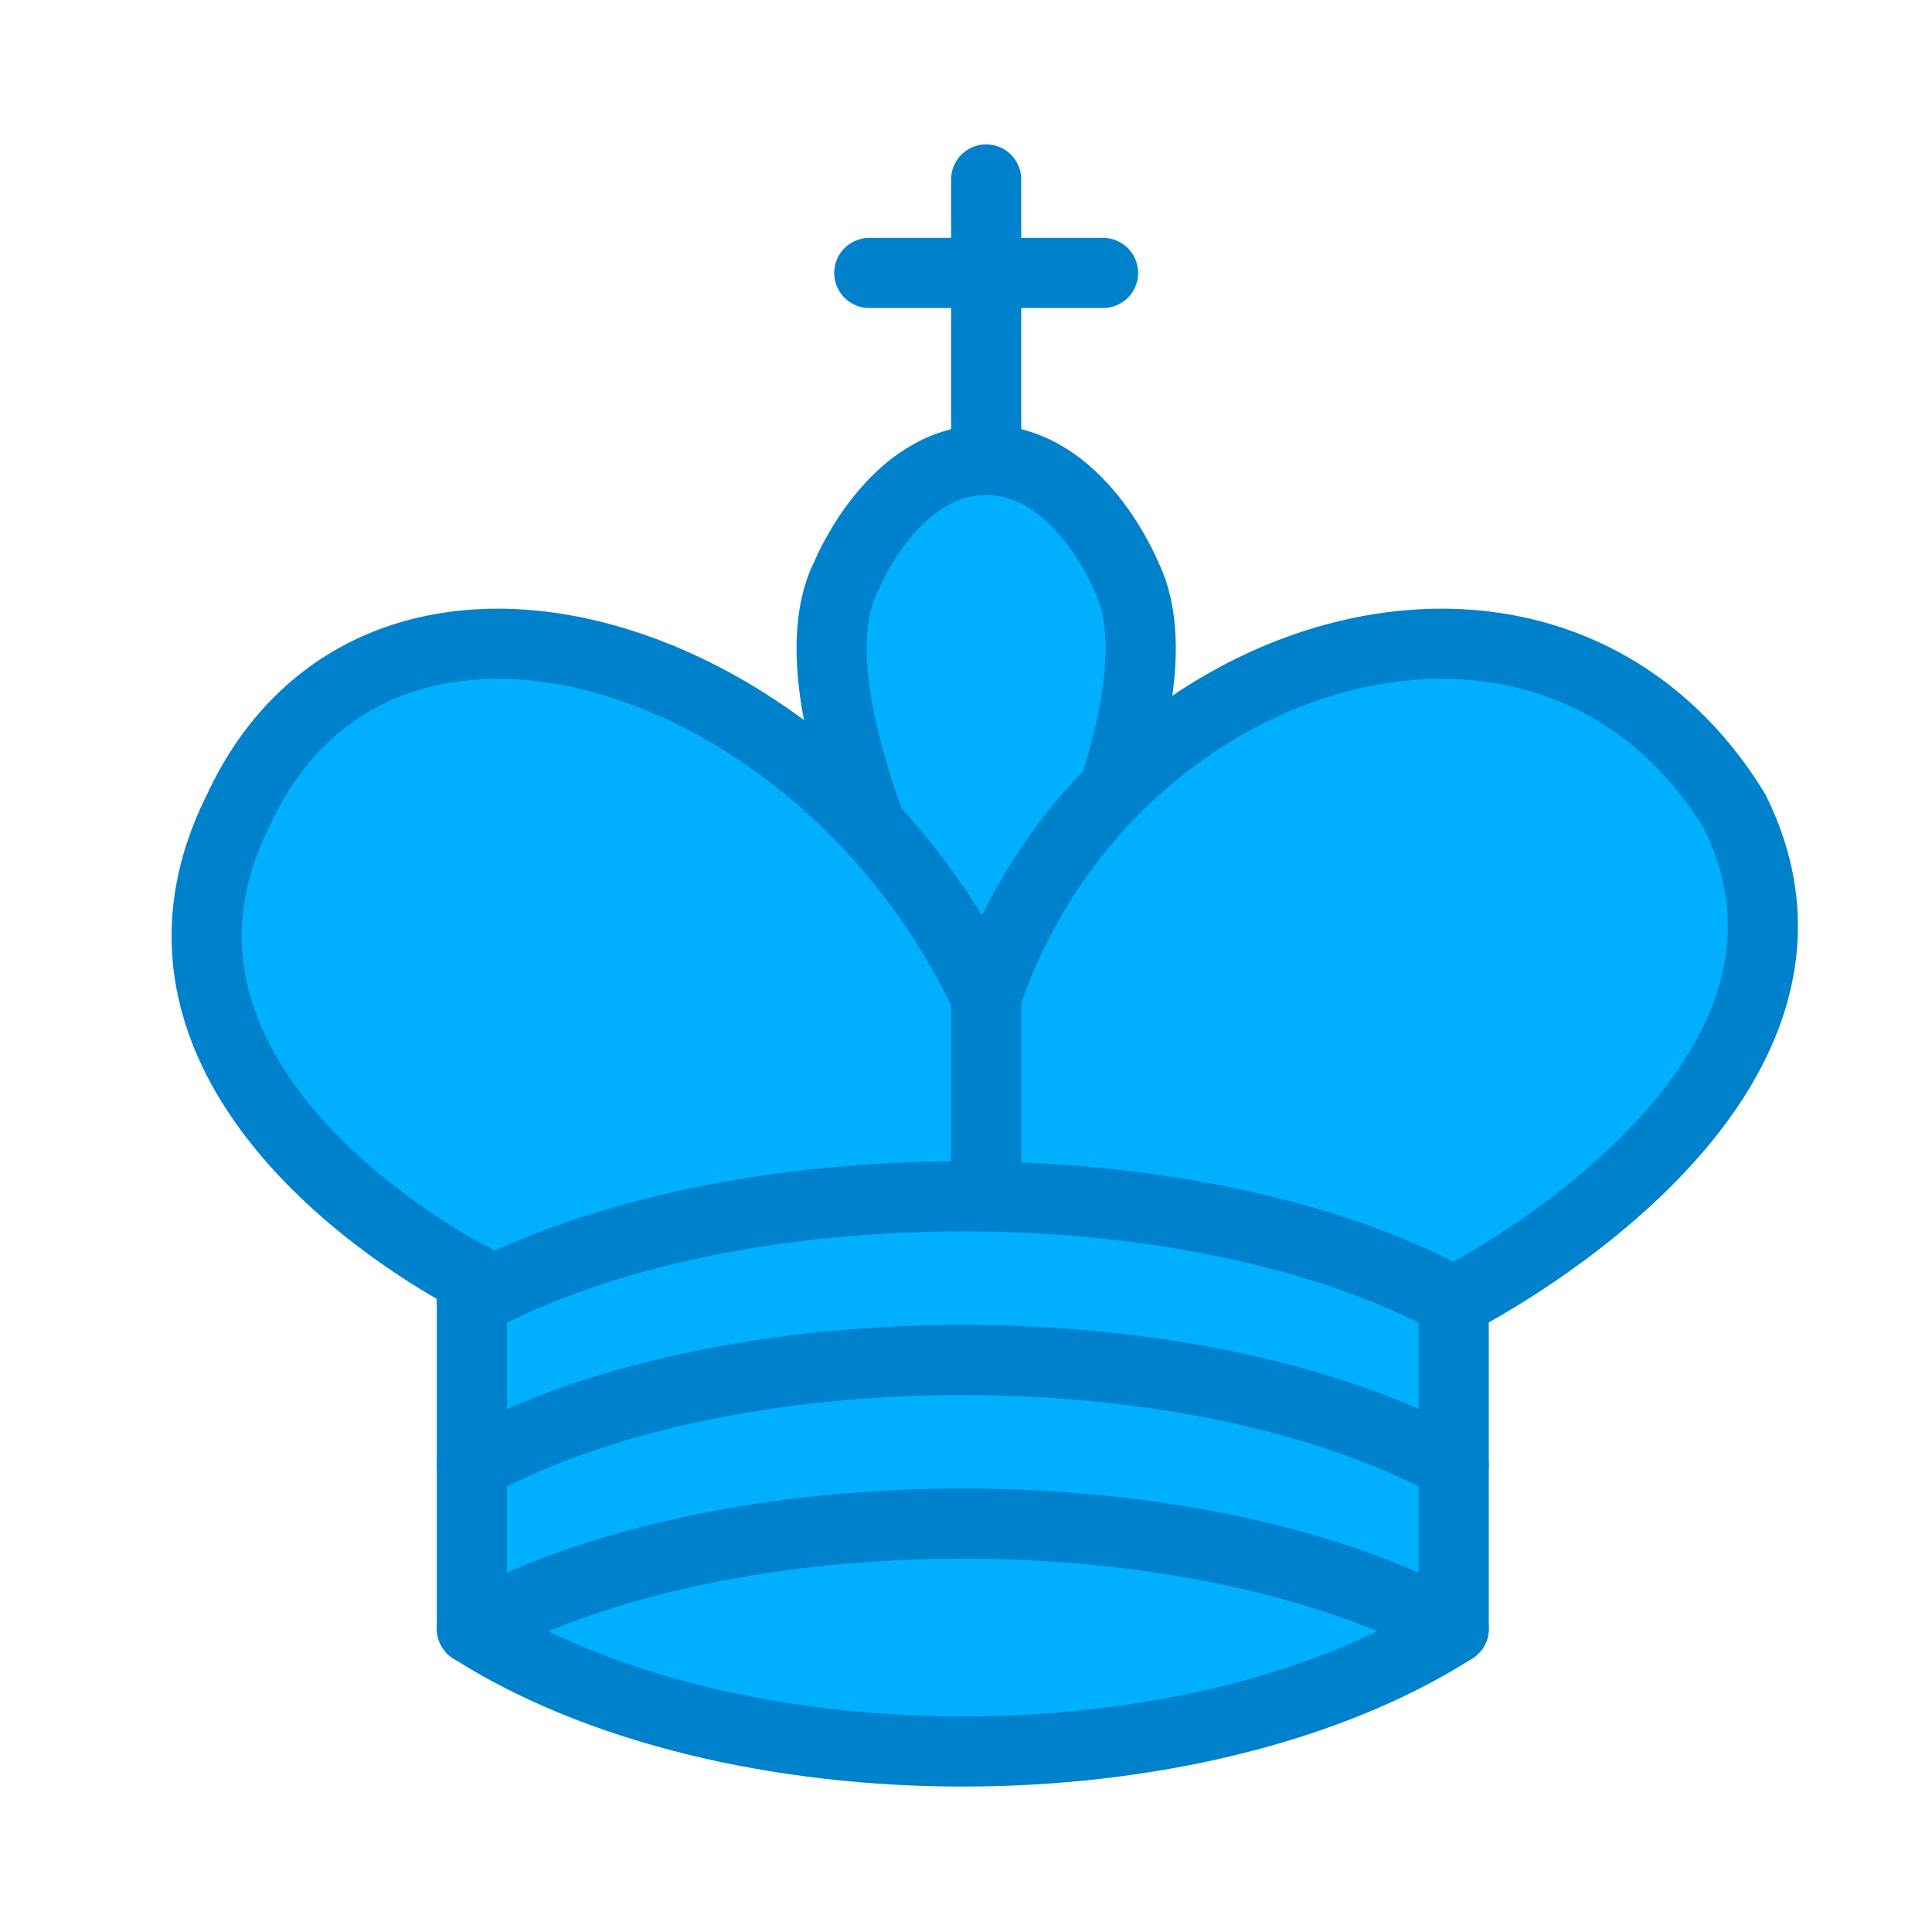
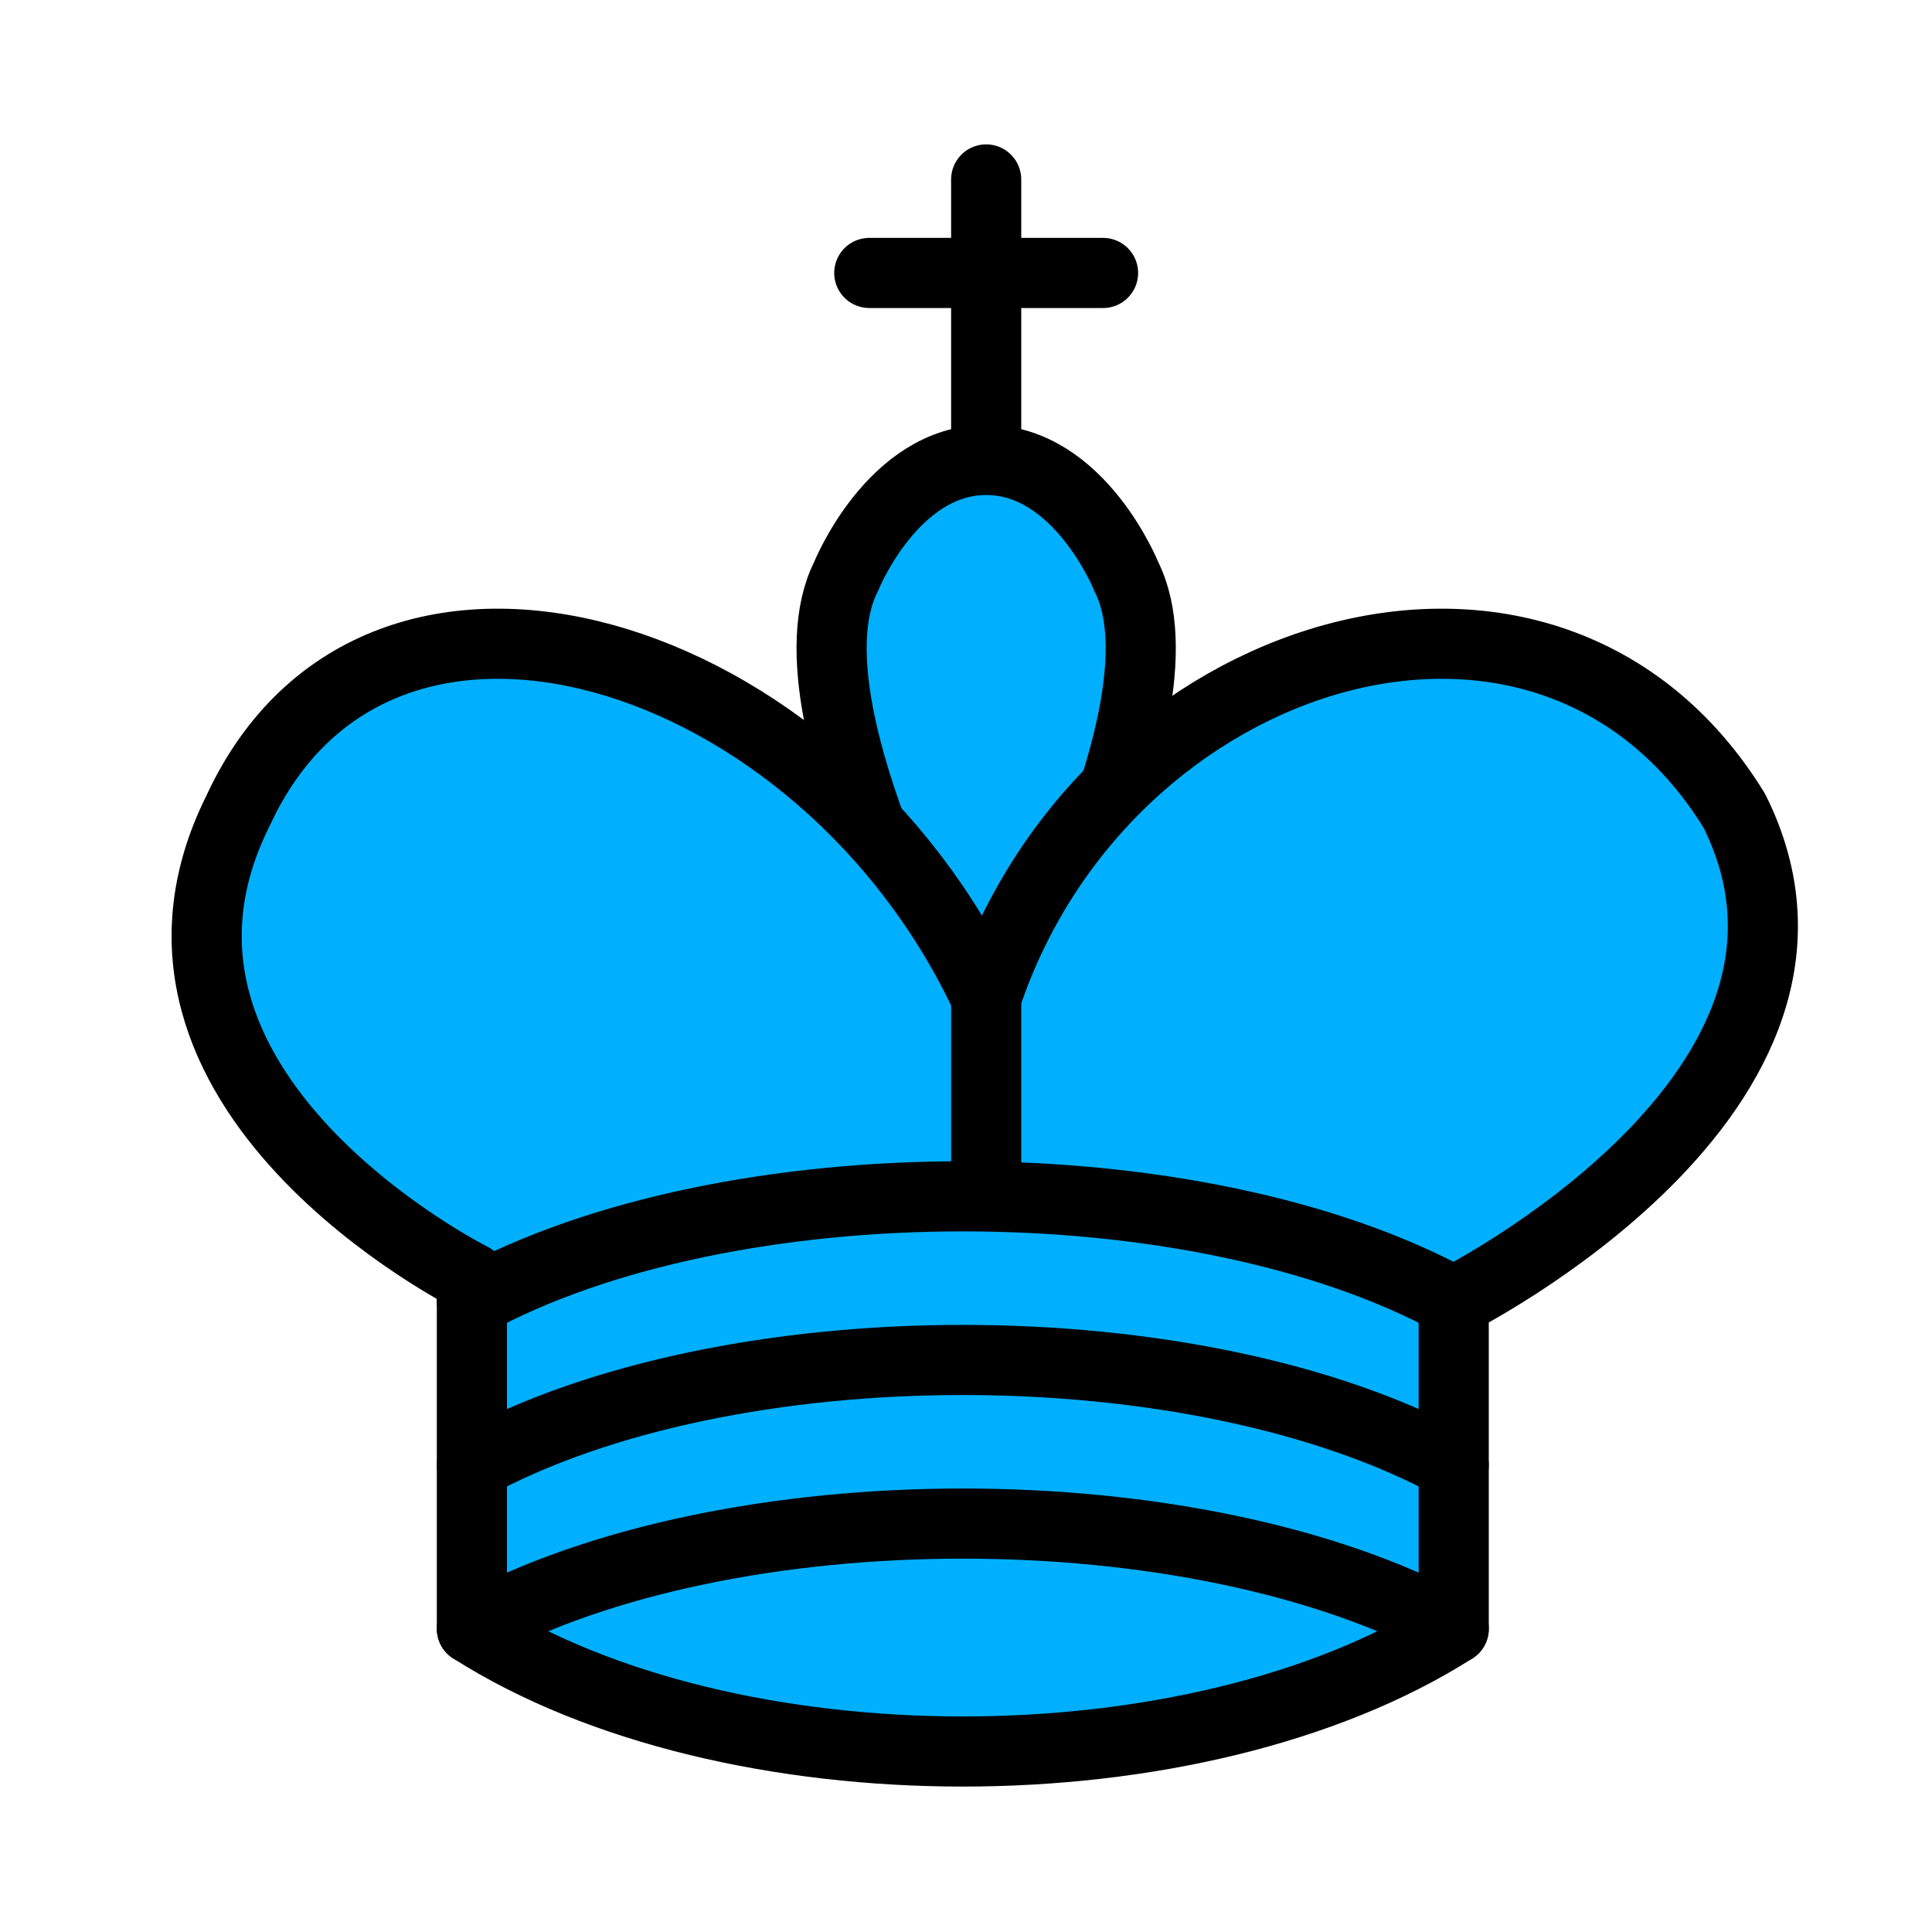
- <svg xmlns="http://www.w3.org/2000/svg" id="svg18" height="100" width="100" version="1.1">
+ <svg xmlns="http://www.w3.org/2000/svg" version="1.1" width="100" height="100" id="svg18">
  <defs id="defs22" />
-   <g id="g843">
-     <path id="path2" style="fill:none;fill-opacity:1;fill-rule:evenodd;stroke:#0081cb;stroke-width:3.63;stroke-linecap:round;stroke-linejoin:miter;stroke-miterlimit:4;stroke-dasharray:none;stroke-opacity:1" d="M 51.044,22.912 V 9.288" />
-     <path id="path4" style="fill:none;fill-opacity:1;fill-rule:evenodd;stroke:#0081cb;stroke-width:3.63;stroke-linecap:round;stroke-linejoin:miter;stroke-miterlimit:4;stroke-dasharray:none;stroke-opacity:1" d="M 44.994,14.128 H 57.094" />
-     <path id="path6" style="fill:#00b0ff;fill-opacity:1;fill-rule:evenodd;stroke:#0081cb;stroke-width:3.63;stroke-linecap:butt;stroke-linejoin:miter;stroke-miterlimit:4;stroke-dasharray:none;stroke-opacity:1" d="m 51.044,55.266 c 0,0 10.89,-18.149 7.26,-25.409 0,0 -2.42,-6.05 -7.26,-6.05 -4.84,0 -7.26,6.05 -7.26,6.05 -3.63,7.26 7.26,25.409 7.26,25.409" />
-     <path id="path8" style="fill:#00b0ff;fill-opacity:1;fill-rule:evenodd;stroke:#0081cb;stroke-width:3.63;stroke-linecap:round;stroke-linejoin:round;stroke-miterlimit:4;stroke-dasharray:none;stroke-opacity:1" d="m 24.425,84.305 c 13.31,8.47 37.509,8.47 50.819,0 V 67.366 c 0,0 21.779,-10.89 14.52,-25.409 -9.68,-15.73 -32.669,-8.47 -38.719,9.68 v 8.47 -8.47 C 42.574,33.487 19.585,26.227 12.325,41.957 5.066,56.476 24.425,66.156 24.425,66.156 Z" />
-     <path id="path10" style="fill:none;fill-opacity:1;fill-rule:evenodd;stroke:#0081cb;stroke-width:3.63;stroke-linecap:round;stroke-linejoin:round;stroke-miterlimit:4;stroke-dasharray:none;stroke-opacity:1" d="m 24.425,67.366 c 13.31,-7.26 37.509,-7.26 50.819,0" />
-     <path id="path12" style="fill:none;fill-opacity:1;fill-rule:evenodd;stroke:#0081cb;stroke-width:3.63;stroke-linecap:round;stroke-linejoin:round;stroke-miterlimit:4;stroke-dasharray:none;stroke-opacity:1" d="m 24.425,75.836 c 13.31,-7.26 37.509,-7.26 50.819,0" />
-     <path id="path14" style="fill:none;fill-opacity:1;fill-rule:evenodd;stroke:#0081cb;stroke-width:3.63;stroke-linecap:round;stroke-linejoin:round;stroke-miterlimit:4;stroke-dasharray:none;stroke-opacity:1" d="m 24.425,84.305 c 13.31,-7.26 37.509,-7.26 50.819,0" />
+   <g id="g845">
+     <g id="g851" style="stroke:#000000;stroke-opacity:1">
+       <path id="path2" style="fill:none;fill-opacity:1;fill-rule:evenodd;stroke:#000000;stroke-width:3.63;stroke-linecap:round;stroke-linejoin:miter;stroke-miterlimit:4;stroke-dasharray:none;stroke-opacity:1" d="M 51.044,22.912 V 9.288" />
+       <path id="path4" style="fill:none;fill-opacity:1;fill-rule:evenodd;stroke:#000000;stroke-width:3.63;stroke-linecap:round;stroke-linejoin:miter;stroke-miterlimit:4;stroke-dasharray:none;stroke-opacity:1" d="M 44.994,14.128 H 57.094" />
+       <path id="path6" style="fill:#00b0ff;fill-opacity:1;fill-rule:evenodd;stroke:#000000;stroke-width:3.63;stroke-linecap:butt;stroke-linejoin:miter;stroke-miterlimit:4;stroke-dasharray:none;stroke-opacity:1" d="m 51.044,55.266 c 0,0 10.89,-18.149 7.26,-25.409 0,0 -2.42,-6.05 -7.26,-6.05 -4.84,0 -7.26,6.05 -7.26,6.05 -3.63,7.26 7.26,25.409 7.26,25.409" />
+       <path id="path8" style="fill:#00b0ff;fill-opacity:1;fill-rule:evenodd;stroke:#000000;stroke-width:3.63;stroke-linecap:round;stroke-linejoin:round;stroke-miterlimit:4;stroke-dasharray:none;stroke-opacity:1" d="m 24.425,84.305 c 13.31,8.47 37.509,8.47 50.819,0 V 67.366 c 0,0 21.779,-10.89 14.52,-25.409 -9.68,-15.73 -32.669,-8.47 -38.719,9.68 v 8.47 -8.47 C 42.574,33.487 19.585,26.227 12.325,41.957 5.066,56.476 24.425,66.156 24.425,66.156 Z" />
+       <path id="path10" style="fill:none;fill-opacity:1;fill-rule:evenodd;stroke:#000000;stroke-width:3.63;stroke-linecap:round;stroke-linejoin:round;stroke-miterlimit:4;stroke-dasharray:none;stroke-opacity:1" d="m 24.425,67.366 c 13.31,-7.26 37.509,-7.26 50.819,0" />
+       <path id="path12" style="fill:none;fill-opacity:1;fill-rule:evenodd;stroke:#000000;stroke-width:3.63;stroke-linecap:round;stroke-linejoin:round;stroke-miterlimit:4;stroke-dasharray:none;stroke-opacity:1" d="m 24.425,75.836 c 13.31,-7.26 37.509,-7.26 50.819,0" />
+       <path id="path14" style="fill:none;fill-opacity:1;fill-rule:evenodd;stroke:#000000;stroke-width:3.63;stroke-linecap:round;stroke-linejoin:round;stroke-miterlimit:4;stroke-dasharray:none;stroke-opacity:1" d="m 24.425,84.305 c 13.31,-7.26 37.509,-7.26 50.819,0" />
+     </g>
  </g>
</svg>
